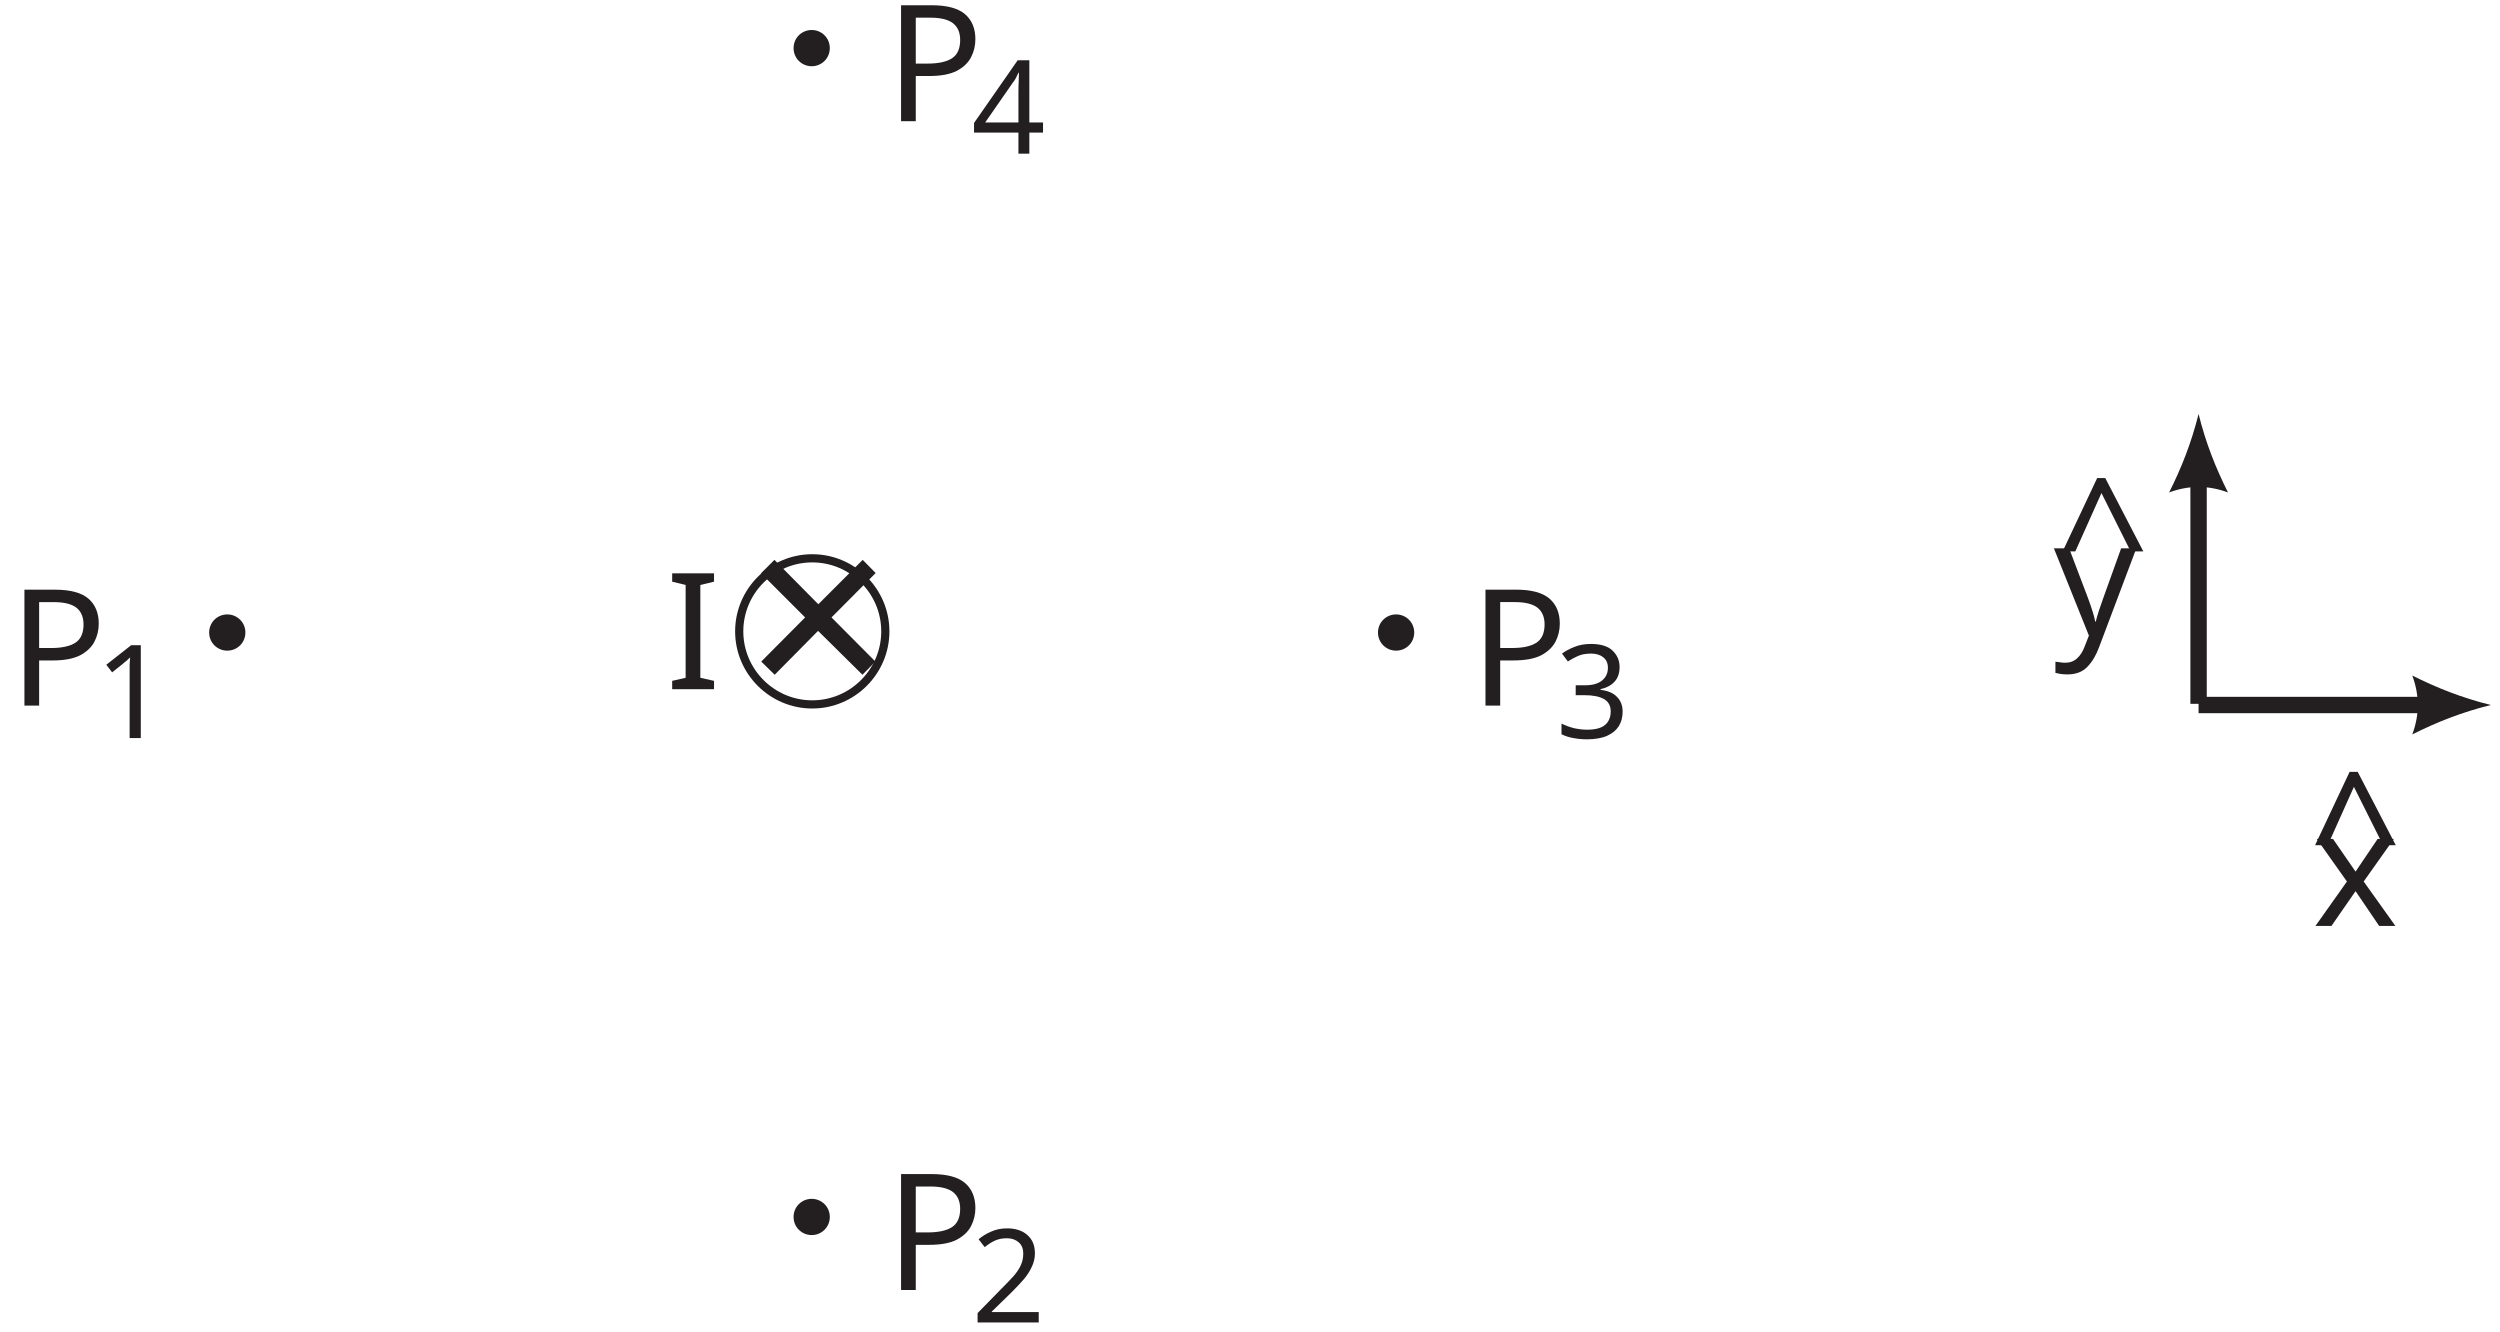
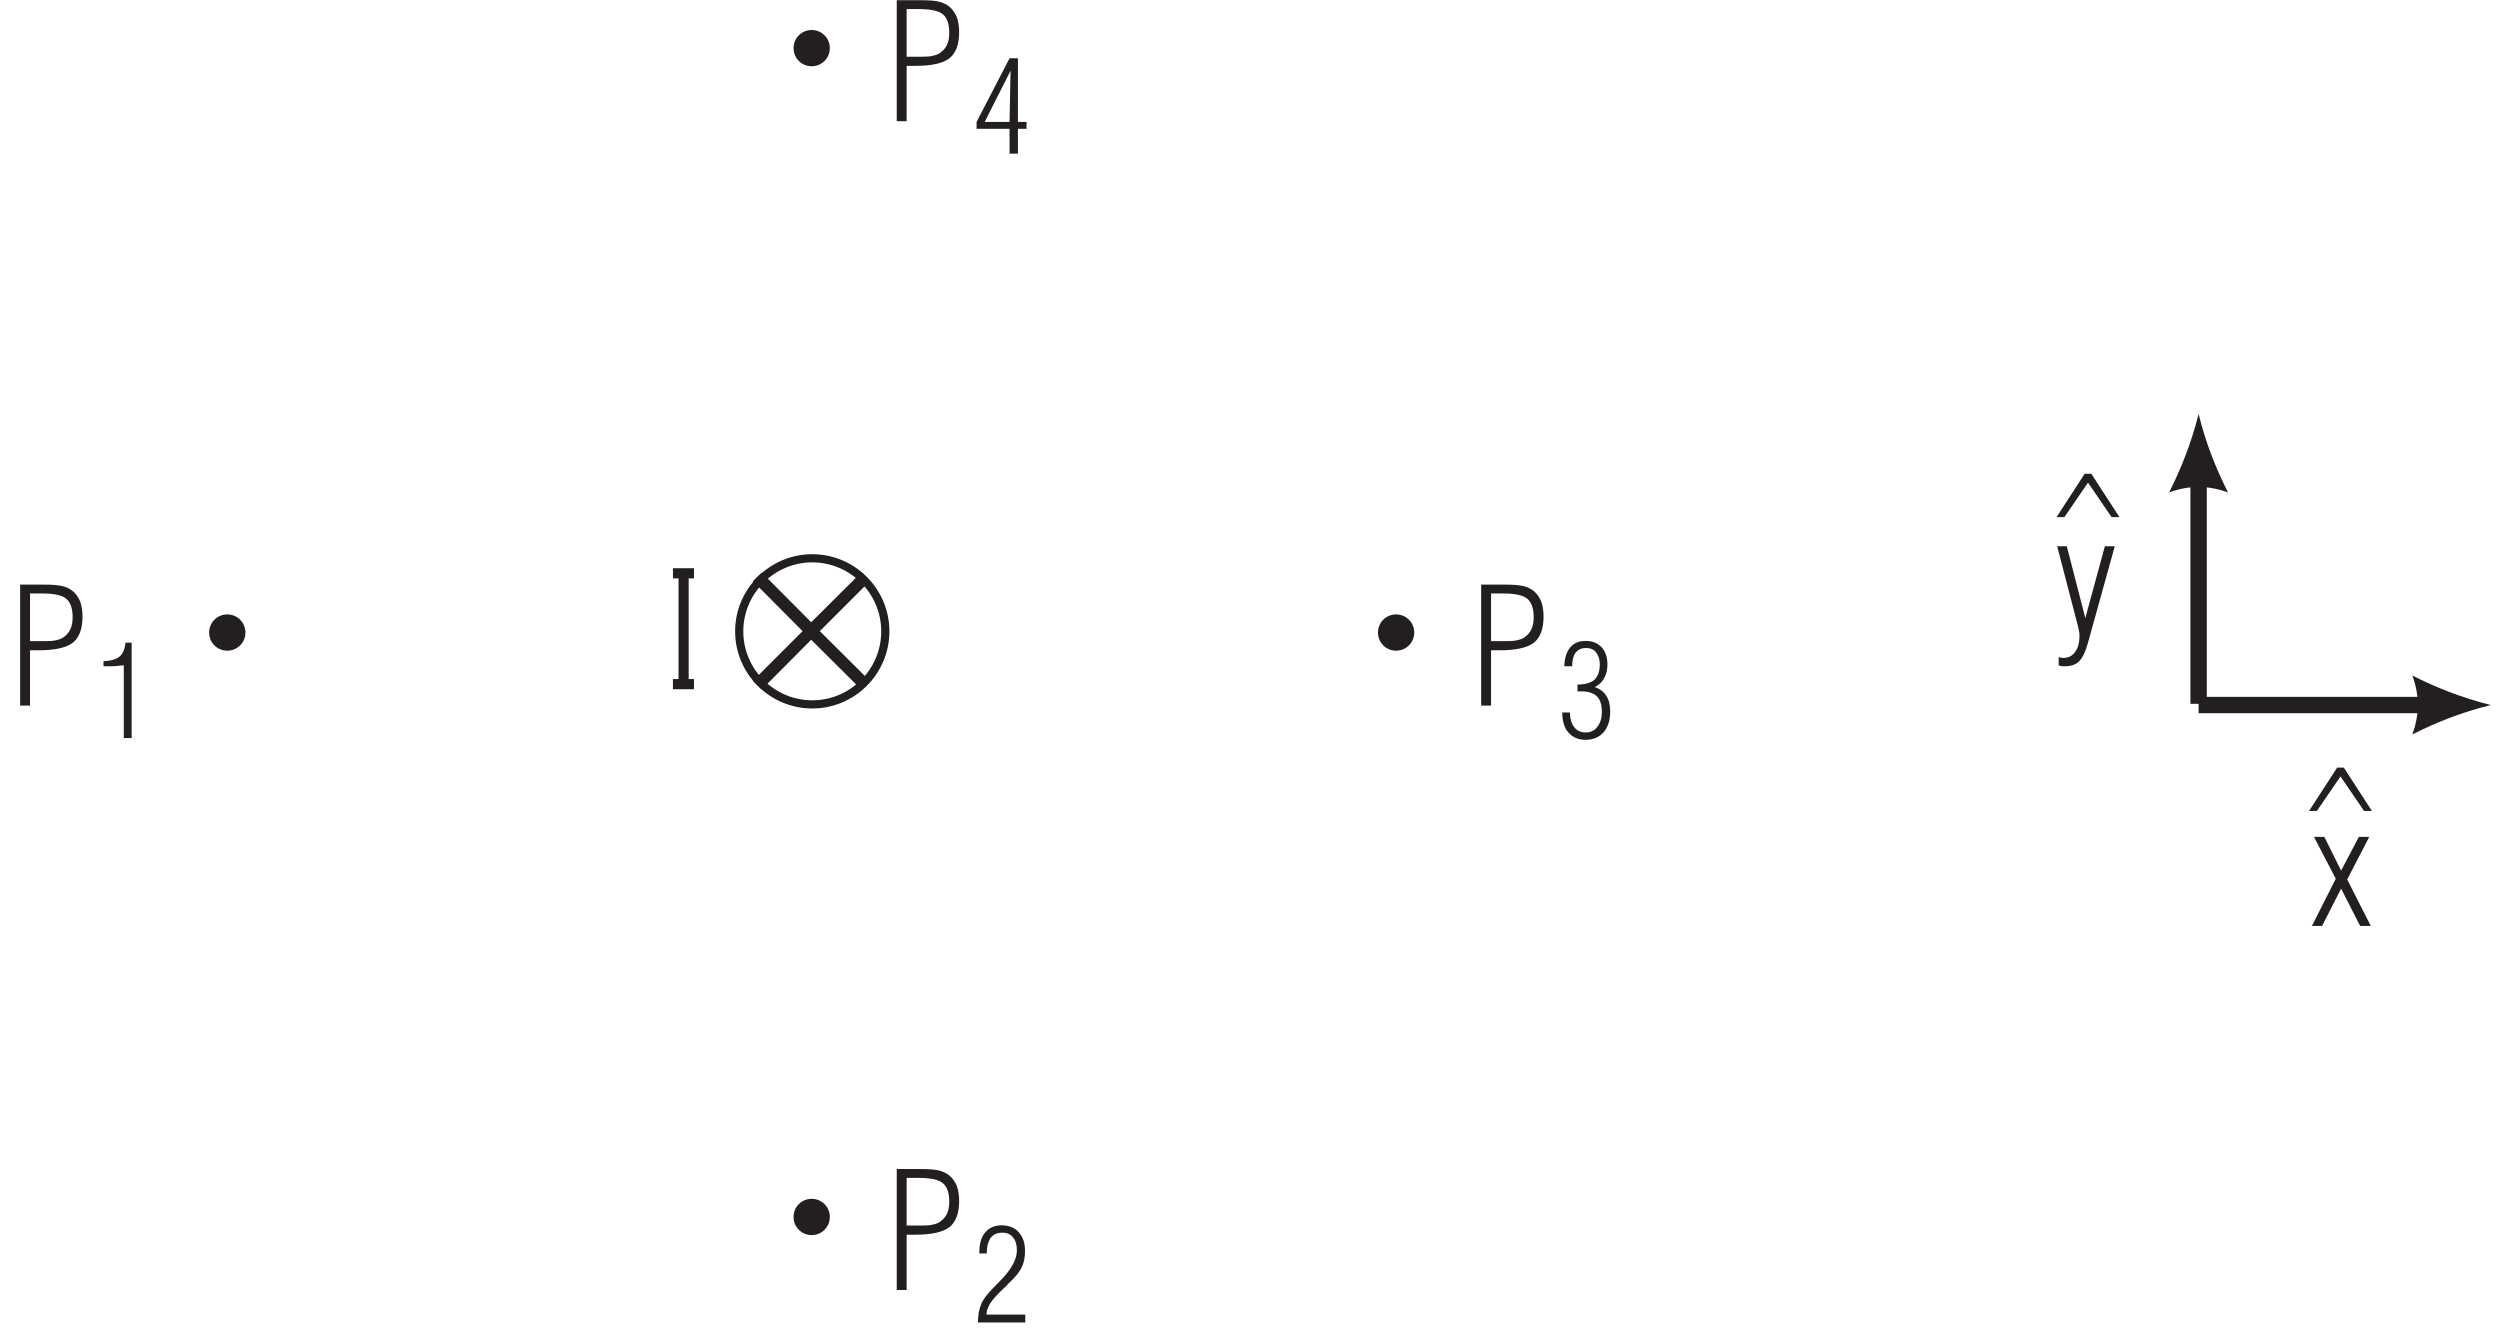
- <svg xmlns="http://www.w3.org/2000/svg" version="1.1" id="svg2" xml:space="preserve" width="205.333" height="109.333" viewBox="0 0 205.333 109.333">
-   <defs id="defs6" />
-   <g id="g8" transform="matrix(1.333333,0,0,-1.333333,0,109.3333)">
-     <g id="g10" transform="scale(0.1)">
-       <path d="m 1516.66,385.719 h -162.34 m 0,161.621 V 386.441" style="fill:none;stroke:#231f20;stroke-width:10.08;stroke-linecap:butt;stroke-linejoin:miter;stroke-miterlimit:2.613;stroke-dasharray:none;stroke-opacity:1" id="path12" />
-       <path d="m 1534.32,385.719 c -18.12,4.535 -33.23,10.586 -48.36,18.144 4.53,-12.117 4.51,-24.191 0,-36.269 15.11,7.562 30.24,13.609 48.36,18.125" style="fill:#231f20;fill-opacity:1;fill-rule:evenodd;stroke:none" id="path14" />
-       <path d="m 1354.32,565 c -4.53,-18.125 -10.59,-33.227 -18.14,-48.363 12.11,4.535 24.19,4.515 36.27,0 -7.57,15.117 -13.61,30.238 -18.13,48.363" style="fill:#231f20;fill-opacity:1;fill-rule:evenodd;stroke:none" id="path16" />
-       <g id="g18" transform="scale(10)">
-         <text transform="matrix(1,0,0,-1,142.446,24.9641)" style="font-variant:normal;font-weight:normal;font-size:10px;font-family:Swis721LtCnBT;-inkscape-font-specification:Swis721LtCnBT;writing-mode:lr-tb;fill:#231f20;fill-opacity:1;fill-rule:nonzero;stroke:none" id="text30">
-           <tspan x="0" y="0" id="tspan20">x</tspan>
-           <tspan x="-0.21" y="-2.3" id="tspan22">^</tspan>
-           <tspan x="-15.943" y="-17.9" id="tspan24">y</tspan>
-           <tspan x="-15.763" y="-20.4" id="tspan26">^</tspan>
-           <tspan x="-141.909" y="-13.572" id="tspan28">P</tspan>
-         </text>
-         <text transform="matrix(1,0,0,-1,5.828902,36.53597)" style="font-variant:normal;font-weight:normal;font-size:8px;font-family:Swis721LtCnBT;-inkscape-font-specification:Swis721LtCnBT;writing-mode:lr-tb;fill:#231f20;fill-opacity:1;fill-rule:nonzero;stroke:none" id="text34">
-           <tspan x="0" y="0" id="tspan32">1</tspan>
-         </text>
-         <text transform="matrix(1,0,0,-1,54.5367,74.53597)" style="font-variant:normal;font-weight:normal;font-size:10px;font-family:Swis721LtCnBT;-inkscape-font-specification:Swis721LtCnBT;writing-mode:lr-tb;fill:#231f20;fill-opacity:1;fill-rule:nonzero;stroke:none" id="text38">
-           <tspan x="0" y="0" id="tspan36">P</tspan>
-         </text>
-         <text transform="matrix(1,0,0,-1,59.82889,72.53597)" style="font-variant:normal;font-weight:normal;font-size:8px;font-family:Swis721LtCnBT;-inkscape-font-specification:Swis721LtCnBT;writing-mode:lr-tb;fill:#231f20;fill-opacity:1;fill-rule:nonzero;stroke:none" id="text42">
-           <tspan x="0" y="0" id="tspan40">4</tspan>
-         </text>
-         <text transform="matrix(1,0,0,-1,54.5367,2.53597)" style="font-variant:normal;font-weight:normal;font-size:10px;font-family:Swis721LtCnBT;-inkscape-font-specification:Swis721LtCnBT;writing-mode:lr-tb;fill:#231f20;fill-opacity:1;fill-rule:nonzero;stroke:none" id="text46">
-           <tspan x="0" y="0" id="tspan44">P</tspan>
-         </text>
-         <text transform="matrix(1,0,0,-1,59.82889,0.53597)" style="font-variant:normal;font-weight:normal;font-size:8px;font-family:Swis721LtCnBT;-inkscape-font-specification:Swis721LtCnBT;writing-mode:lr-tb;fill:#231f20;fill-opacity:1;fill-rule:nonzero;stroke:none" id="text50">
-           <tspan x="0" y="0" id="tspan48">2</tspan>
-         </text>
-         <text transform="matrix(1,0,0,-1,90.53669,38.53597)" style="font-variant:normal;font-weight:normal;font-size:10px;font-family:Swis721LtCnBT;-inkscape-font-specification:Swis721LtCnBT;writing-mode:lr-tb;fill:#231f20;fill-opacity:1;fill-rule:nonzero;stroke:none" id="text54">
-           <tspan x="0" y="0" id="tspan52">P</tspan>
-         </text>
-         <text transform="matrix(1,0,0,-1,95.82888,36.53597)" style="font-variant:normal;font-weight:normal;font-size:8px;font-family:Swis721LtCnBT;-inkscape-font-specification:Swis721LtCnBT;writing-mode:lr-tb;fill:#231f20;fill-opacity:1;fill-rule:nonzero;stroke:none" id="text58">
-           <tspan x="0" y="0" id="tspan56">3</tspan>
-         </text>
+ <svg xmlns="http://www.w3.org/2000/svg" xmlns:xlink="http://www.w3.org/1999/xlink" width="154pt" height="82pt" viewBox="0 0 154 82">
+   <defs>
+     <g>
+       <g id="glyph-0-0">
+         <path d="M -0.031 0 L 1.438 -2.906 L 0.094 -5.484 L 0.734 -5.484 L 1.766 -3.406 L 2.859 -5.484 L 3.5 -5.484 L 2.141 -2.859 L 3.594 0 L 2.938 0 L 1.766 -2.297 L 0.594 0 Z M -0.031 0 " />
      </g>
-       <path d="m 500,81.519 c 6.121,0 11.16,-4.859 11.16,-11.16 0,-6.301 -5.039,-11.16 -11.16,-11.16 -6.121,0 -11.16,4.859 -11.16,11.16 0,6.301 5.039,11.16 11.16,11.16 z M 488.66,70.359 H 500 488.66" style="fill:#231f20;fill-opacity:1;fill-rule:evenodd;stroke:none" id="path60" />
-       <path d="m 500,801.52 c 6.121,0 11.16,-4.86 11.16,-11.161 0,-6.3 -5.039,-11.16 -11.16,-11.16 -6.121,0 -11.16,4.86 -11.16,11.16 0,6.301 5.039,11.161 11.16,11.161 z M 488.66,790.359 H 500 488.66" style="fill:#231f20;fill-opacity:1;fill-rule:evenodd;stroke:none" id="path62" />
-       <path d="m 860,441.52 c 6.121,0 11.16,-4.86 11.16,-11.161 0,-6.3 -5.039,-11.16 -11.16,-11.16 -6.121,0 -11.16,4.86 -11.16,11.16 0,6.301 5.039,11.161 11.16,11.161 z M 848.66,430.359 H 860 848.66" style="fill:#231f20;fill-opacity:1;fill-rule:evenodd;stroke:none" id="path64" />
-       <path d="m 140,441.52 c 6.121,0 11.16,-4.86 11.16,-11.161 0,-6.3 -5.039,-11.16 -11.16,-11.16 -6.121,0 -11.16,4.86 -11.16,11.16 0,6.301 5.039,11.161 11.16,11.161 z M 128.66,430.359 H 140 128.66" style="fill:#231f20;fill-opacity:1;fill-rule:evenodd;stroke:none" id="path66" />
-       <path d="m 500.359,476.082 c 24.786,0 45,-20.215 45,-45.004 0,-24.785 -20.214,-45 -45,-45 -24.785,0 -45,20.215 -45,45 0,24.789 20.215,45.004 45,45.004 z" style="fill:none;stroke:#231f20;stroke-width:5.04;stroke-linecap:butt;stroke-linejoin:miter;stroke-miterlimit:2.613;stroke-dasharray:none;stroke-opacity:1" id="path68" />
-       <g id="g70" transform="scale(10)">
-         <text transform="matrix(1,0,0,-1,45.8453,38.3258)" style="font-variant:normal;font-weight:normal;font-size:16px;font-family:Swis721LtCnBT;-inkscape-font-specification:Swis721LtCnBT;writing-mode:lr-tb;fill:#231f20;fill-opacity:1;fill-rule:nonzero;stroke:none" id="text74">
-           <tspan x="0" y="0" id="tspan72">×</tspan>
-         </text>
-         <text transform="matrix(1,0,0,-1,40.99999,39.54416)" style="font-variant:normal;font-weight:normal;font-size:10px;font-family:Swis721LtCnBT;-inkscape-font-specification:Swis721LtCnBT;writing-mode:lr-tb;fill:#231f20;fill-opacity:1;fill-rule:nonzero;stroke:none" id="text78">
-           <tspan x="0" y="0" id="tspan76">I</tspan>
-         </text>
+       <g id="glyph-0-1">
+         <path d="M 1.734 -7.453 L 2.141 -7.453 L 3.875 -4.781 L 3.391 -4.781 L 1.938 -6.906 L 0.484 -4.781 L 0 -4.781 Z M 1.734 -7.453 " />
+       </g>
+       <g id="glyph-0-2">
+         <path d="M 2.109 0.484 C 1.953 1.047 1.766 1.406 1.562 1.609 C 1.359 1.812 1.062 1.906 0.688 1.906 C 0.641 1.906 0.594 1.906 0.547 1.906 C 0.484 1.891 0.406 1.875 0.312 1.859 L 0.312 1.344 C 0.359 1.359 0.406 1.375 0.453 1.375 C 0.516 1.391 0.562 1.391 0.609 1.391 C 0.922 1.391 1.156 1.266 1.328 1.016 C 1.516 0.766 1.594 0.438 1.594 0.016 C 1.594 -0.125 1.562 -0.312 1.5 -0.562 C 1.5 -0.594 1.484 -0.609 1.484 -0.625 L 0.219 -5.484 L 0.812 -5.484 L 1.953 -1.062 L 3.156 -5.484 L 3.766 -5.484 Z M 2.109 0.484 " />
+       </g>
+       <g id="glyph-0-3">
+         <path d="M 0.703 0 L 0.703 -7.453 L 2.125 -7.453 C 2.688 -7.453 3.062 -7.422 3.312 -7.359 C 3.562 -7.297 3.781 -7.188 3.953 -7.047 C 4.156 -6.875 4.297 -6.656 4.406 -6.406 C 4.5 -6.125 4.547 -5.828 4.547 -5.484 C 4.547 -4.734 4.344 -4.188 3.953 -3.875 C 3.547 -3.562 2.844 -3.406 1.828 -3.406 L 1.312 -3.406 L 1.312 0 Z M 1.312 -3.969 L 2.219 -3.969 C 2.531 -3.969 2.766 -3.984 2.938 -4.031 C 3.094 -4.062 3.266 -4.125 3.391 -4.219 C 3.562 -4.344 3.703 -4.5 3.797 -4.703 C 3.891 -4.906 3.938 -5.141 3.938 -5.438 C 3.938 -5.984 3.797 -6.375 3.547 -6.578 C 3.297 -6.797 2.797 -6.906 2.031 -6.906 L 1.312 -6.906 Z M 1.312 -3.969 " />
+       </g>
+       <g id="glyph-0-4">
+         <path d="M 0.797 -0.625 L 0.797 -6.828 L 0.453 -6.828 L 0.453 -7.453 L 1.75 -7.453 L 1.75 -6.828 L 1.422 -6.828 L 1.422 -0.625 L 1.75 -0.625 L 1.75 0 L 0.453 0 L 0.453 -0.625 Z M 0.797 -0.625 " />
+       </g>
+       <g id="glyph-1-0">
+         <path d="M 1.797 0 L 1.797 -4.484 C 1.641 -4.469 1.484 -4.453 1.344 -4.438 C 1.188 -4.422 1.031 -4.422 0.859 -4.422 C 0.781 -4.422 0.719 -4.422 0.672 -4.422 C 0.625 -4.422 0.578 -4.422 0.547 -4.422 L 0.547 -4.734 C 0.984 -4.75 1.312 -4.844 1.531 -5.016 C 1.734 -5.188 1.859 -5.469 1.906 -5.875 L 2.281 -5.875 L 2.281 0 Z M 1.797 0 " />
+       </g>
+       <g id="glyph-1-1">
+         <path d="M 2.359 0 L 2.359 -1.531 L 0.328 -1.531 L 0.328 -1.953 L 2.359 -5.875 L 2.875 -5.875 L 2.875 -1.953 L 3.406 -1.953 L 3.406 -1.531 L 2.875 -1.531 L 2.875 0 Z M 0.828 -1.953 L 2.359 -1.953 L 2.422 -5.109 Z M 0.828 -1.953 " />
+       </g>
+       <g id="glyph-1-2">
+         <path d="M 0.406 0 C 0.422 -0.266 0.438 -0.516 0.484 -0.734 C 0.547 -0.953 0.609 -1.156 0.719 -1.344 C 0.844 -1.578 1.141 -1.922 1.594 -2.375 L 1.734 -2.516 C 2.453 -3.234 2.812 -3.875 2.812 -4.438 C 2.812 -4.781 2.734 -5.047 2.578 -5.234 C 2.422 -5.438 2.203 -5.531 1.922 -5.531 C 1.609 -5.531 1.375 -5.438 1.203 -5.219 C 1.047 -5 0.953 -4.688 0.953 -4.25 L 0.5 -4.25 L 0.5 -4.344 C 0.5 -4.844 0.609 -5.25 0.859 -5.547 C 1.109 -5.844 1.453 -5.984 1.875 -5.984 C 2.312 -5.984 2.672 -5.844 2.922 -5.562 C 3.188 -5.266 3.312 -4.891 3.312 -4.406 C 3.312 -4.219 3.297 -4.047 3.266 -3.875 C 3.234 -3.719 3.188 -3.562 3.125 -3.438 C 3 -3.141 2.719 -2.781 2.281 -2.391 C 2.219 -2.312 2.172 -2.266 2.141 -2.234 C 1.641 -1.781 1.328 -1.422 1.172 -1.188 C 1.031 -0.938 0.938 -0.719 0.938 -0.484 L 3.328 -0.484 L 3.328 0 Z M 0.406 0 " />
+       </g>
+       <g id="glyph-1-3">
+         <path d="M 0.406 -1.578 L 0.875 -1.578 C 0.891 -1.188 0.969 -0.891 1.141 -0.672 C 1.312 -0.453 1.547 -0.344 1.844 -0.344 C 2.141 -0.344 2.391 -0.453 2.562 -0.688 C 2.75 -0.922 2.844 -1.219 2.844 -1.609 C 2.844 -2.047 2.75 -2.359 2.547 -2.562 C 2.344 -2.766 2.016 -2.875 1.578 -2.875 C 1.516 -2.875 1.469 -2.875 1.438 -2.875 C 1.391 -2.875 1.359 -2.859 1.344 -2.859 L 1.344 -3.297 L 1.375 -3.297 C 1.828 -3.297 2.172 -3.406 2.391 -3.594 C 2.594 -3.797 2.719 -4.109 2.719 -4.531 C 2.719 -4.859 2.625 -5.109 2.484 -5.281 C 2.344 -5.469 2.125 -5.547 1.859 -5.547 C 1.594 -5.547 1.391 -5.453 1.234 -5.266 C 1.094 -5.078 1.016 -4.797 1.016 -4.453 L 1.016 -4.422 L 0.531 -4.422 C 0.547 -4.922 0.672 -5.312 0.891 -5.578 C 1.125 -5.859 1.438 -5.984 1.844 -5.984 C 2.25 -5.984 2.578 -5.859 2.828 -5.594 C 3.078 -5.328 3.188 -4.969 3.188 -4.531 C 3.188 -4.203 3.125 -3.922 2.984 -3.688 C 2.859 -3.438 2.656 -3.266 2.406 -3.141 C 2.734 -3.031 2.969 -2.844 3.125 -2.594 C 3.281 -2.359 3.359 -2.031 3.359 -1.625 C 3.359 -1.094 3.219 -0.656 2.953 -0.359 C 2.688 -0.047 2.297 0.109 1.828 0.109 C 1.391 0.109 1.047 -0.047 0.781 -0.344 C 0.531 -0.625 0.406 -1.047 0.406 -1.578 Z M 0.406 -1.578 " />
+       </g>
+       <g id="glyph-2-0">
+         <path d="M 0.531 -1.734 L 3.594 -4.797 L 0.531 -7.875 L 1.078 -8.406 L 4.125 -5.344 L 7.203 -8.406 L 7.734 -7.875 L 4.656 -4.797 L 7.734 -1.734 L 7.203 -1.203 L 4.125 -4.266 L 1.078 -1.203 Z M 0.531 -1.734 " />
      </g>
    </g>
+   </defs>
+   <path fill="none" stroke-width="10.08" stroke-linecap="butt" stroke-linejoin="miter" stroke="rgb(13.73%, 12.16%, 12.549%)" stroke-opacity="1" stroke-miterlimit="2.613" d="M 1516.641 385.703 L 1354.336 385.703 M 1354.336 547.344 L 1354.336 386.445 " transform="matrix(0.1, 0, 0, -0.1, 0, 82)" />
+   <path fill-rule="evenodd" fill="rgb(13.73%, 12.16%, 12.549%)" fill-opacity="1" d="M 153.434 43.43 C 151.621 42.973 150.109 42.371 148.598 41.613 C 149.051 42.824 149.047 44.031 148.598 45.242 C 150.105 44.484 151.621 43.879 153.434 43.43 " />
+   <path fill-rule="evenodd" fill="rgb(13.73%, 12.16%, 12.549%)" fill-opacity="1" d="M 135.434 25.5 C 134.98 27.312 134.371 28.824 133.617 30.336 C 134.828 29.883 136.035 29.887 137.246 30.336 C 136.488 28.824 135.883 27.312 135.434 25.5 " />
+   <g fill="rgb(13.73%, 12.16%, 12.549%)" fill-opacity="1">
+     <use xlink:href="#glyph-0-0" x="142.446" y="57.036" />
+   </g>
+   <g fill="rgb(13.73%, 12.16%, 12.549%)" fill-opacity="1">
+     <use xlink:href="#glyph-0-1" x="142.236" y="54.736" />
+   </g>
+   <g fill="rgb(13.73%, 12.16%, 12.549%)" fill-opacity="1">
+     <use xlink:href="#glyph-0-2" x="126.503" y="39.136" />
+   </g>
+   <g fill="rgb(13.73%, 12.16%, 12.549%)" fill-opacity="1">
+     <use xlink:href="#glyph-0-1" x="126.683" y="36.636" />
+   </g>
+   <g fill="rgb(13.73%, 12.16%, 12.549%)" fill-opacity="1">
+     <use xlink:href="#glyph-0-3" x="0.537" y="43.464" />
+   </g>
+   <g fill="rgb(13.73%, 12.16%, 12.549%)" fill-opacity="1">
+     <use xlink:href="#glyph-1-0" x="5.829" y="45.464" />
+   </g>
+   <g fill="rgb(13.73%, 12.16%, 12.549%)" fill-opacity="1">
+     <use xlink:href="#glyph-0-3" x="54.537" y="7.464" />
+   </g>
+   <g fill="rgb(13.73%, 12.16%, 12.549%)" fill-opacity="1">
+     <use xlink:href="#glyph-1-1" x="59.829" y="9.464" />
+   </g>
+   <g fill="rgb(13.73%, 12.16%, 12.549%)" fill-opacity="1">
+     <use xlink:href="#glyph-0-3" x="54.537" y="79.464" />
+   </g>
+   <g fill="rgb(13.73%, 12.16%, 12.549%)" fill-opacity="1">
+     <use xlink:href="#glyph-1-2" x="59.829" y="81.464" />
+   </g>
+   <g fill="rgb(13.73%, 12.16%, 12.549%)" fill-opacity="1">
+     <use xlink:href="#glyph-0-3" x="90.537" y="43.464" />
+   </g>
+   <g fill="rgb(13.73%, 12.16%, 12.549%)" fill-opacity="1">
+     <use xlink:href="#glyph-1-3" x="95.829" y="45.464" />
+   </g>
+   <path fill-rule="evenodd" fill="rgb(13.73%, 12.16%, 12.549%)" fill-opacity="1" d="M 50 73.848 C 50.613 73.848 51.117 74.332 51.117 74.965 C 51.117 75.594 50.613 76.082 50 76.082 C 49.387 76.082 48.883 75.594 48.883 74.965 C 48.883 74.332 49.387 73.848 50 73.848 Z M 48.867 74.965 L 50 74.965 L 48.867 74.965 " />
+   <path fill-rule="evenodd" fill="rgb(13.73%, 12.16%, 12.549%)" fill-opacity="1" d="M 50 1.848 C 50.613 1.848 51.117 2.336 51.117 2.965 C 51.117 3.594 50.613 4.082 50 4.082 C 49.387 4.082 48.883 3.594 48.883 2.965 C 48.883 2.336 49.387 1.848 50 1.848 Z M 48.867 2.965 L 50 2.965 L 48.867 2.965 " />
+   <path fill-rule="evenodd" fill="rgb(13.73%, 12.16%, 12.549%)" fill-opacity="1" d="M 86 37.848 C 86.613 37.848 87.117 38.336 87.117 38.965 C 87.117 39.594 86.613 40.082 86 40.082 C 85.387 40.082 84.883 39.594 84.883 38.965 C 84.883 38.336 85.387 37.848 86 37.848 Z M 84.867 38.965 L 86 38.965 L 84.867 38.965 " />
+   <path fill-rule="evenodd" fill="rgb(13.73%, 12.16%, 12.549%)" fill-opacity="1" d="M 14 37.848 C 14.613 37.848 15.117 38.336 15.117 38.965 C 15.117 39.594 14.613 40.082 14 40.082 C 13.387 40.082 12.883 39.594 12.883 38.965 C 12.883 38.336 13.387 37.848 14 37.848 Z M 12.867 38.965 L 14 38.965 L 12.867 38.965 " />
+   <path fill="none" stroke-width="5.04" stroke-linecap="butt" stroke-linejoin="miter" stroke="rgb(13.73%, 12.16%, 12.549%)" stroke-opacity="1" stroke-miterlimit="2.613" d="M 500.352 476.094 C 525.156 476.094 545.352 455.859 545.352 431.094 C 545.352 406.289 525.156 386.094 500.352 386.094 C 475.586 386.094 455.352 406.289 455.352 431.094 C 455.352 455.859 475.586 476.094 500.352 476.094 Z M 500.352 476.094 " transform="matrix(0.1, 0, 0, -0.1, 0, 82)" />
+   <g fill="rgb(13.73%, 12.16%, 12.549%)" fill-opacity="1">
+     <use xlink:href="#glyph-2-0" x="45.845" y="43.674" />
+   </g>
+   <g fill="rgb(13.73%, 12.16%, 12.549%)" fill-opacity="1">
+     <use xlink:href="#glyph-0-4" x="41" y="42.456" />
  </g>
</svg>
